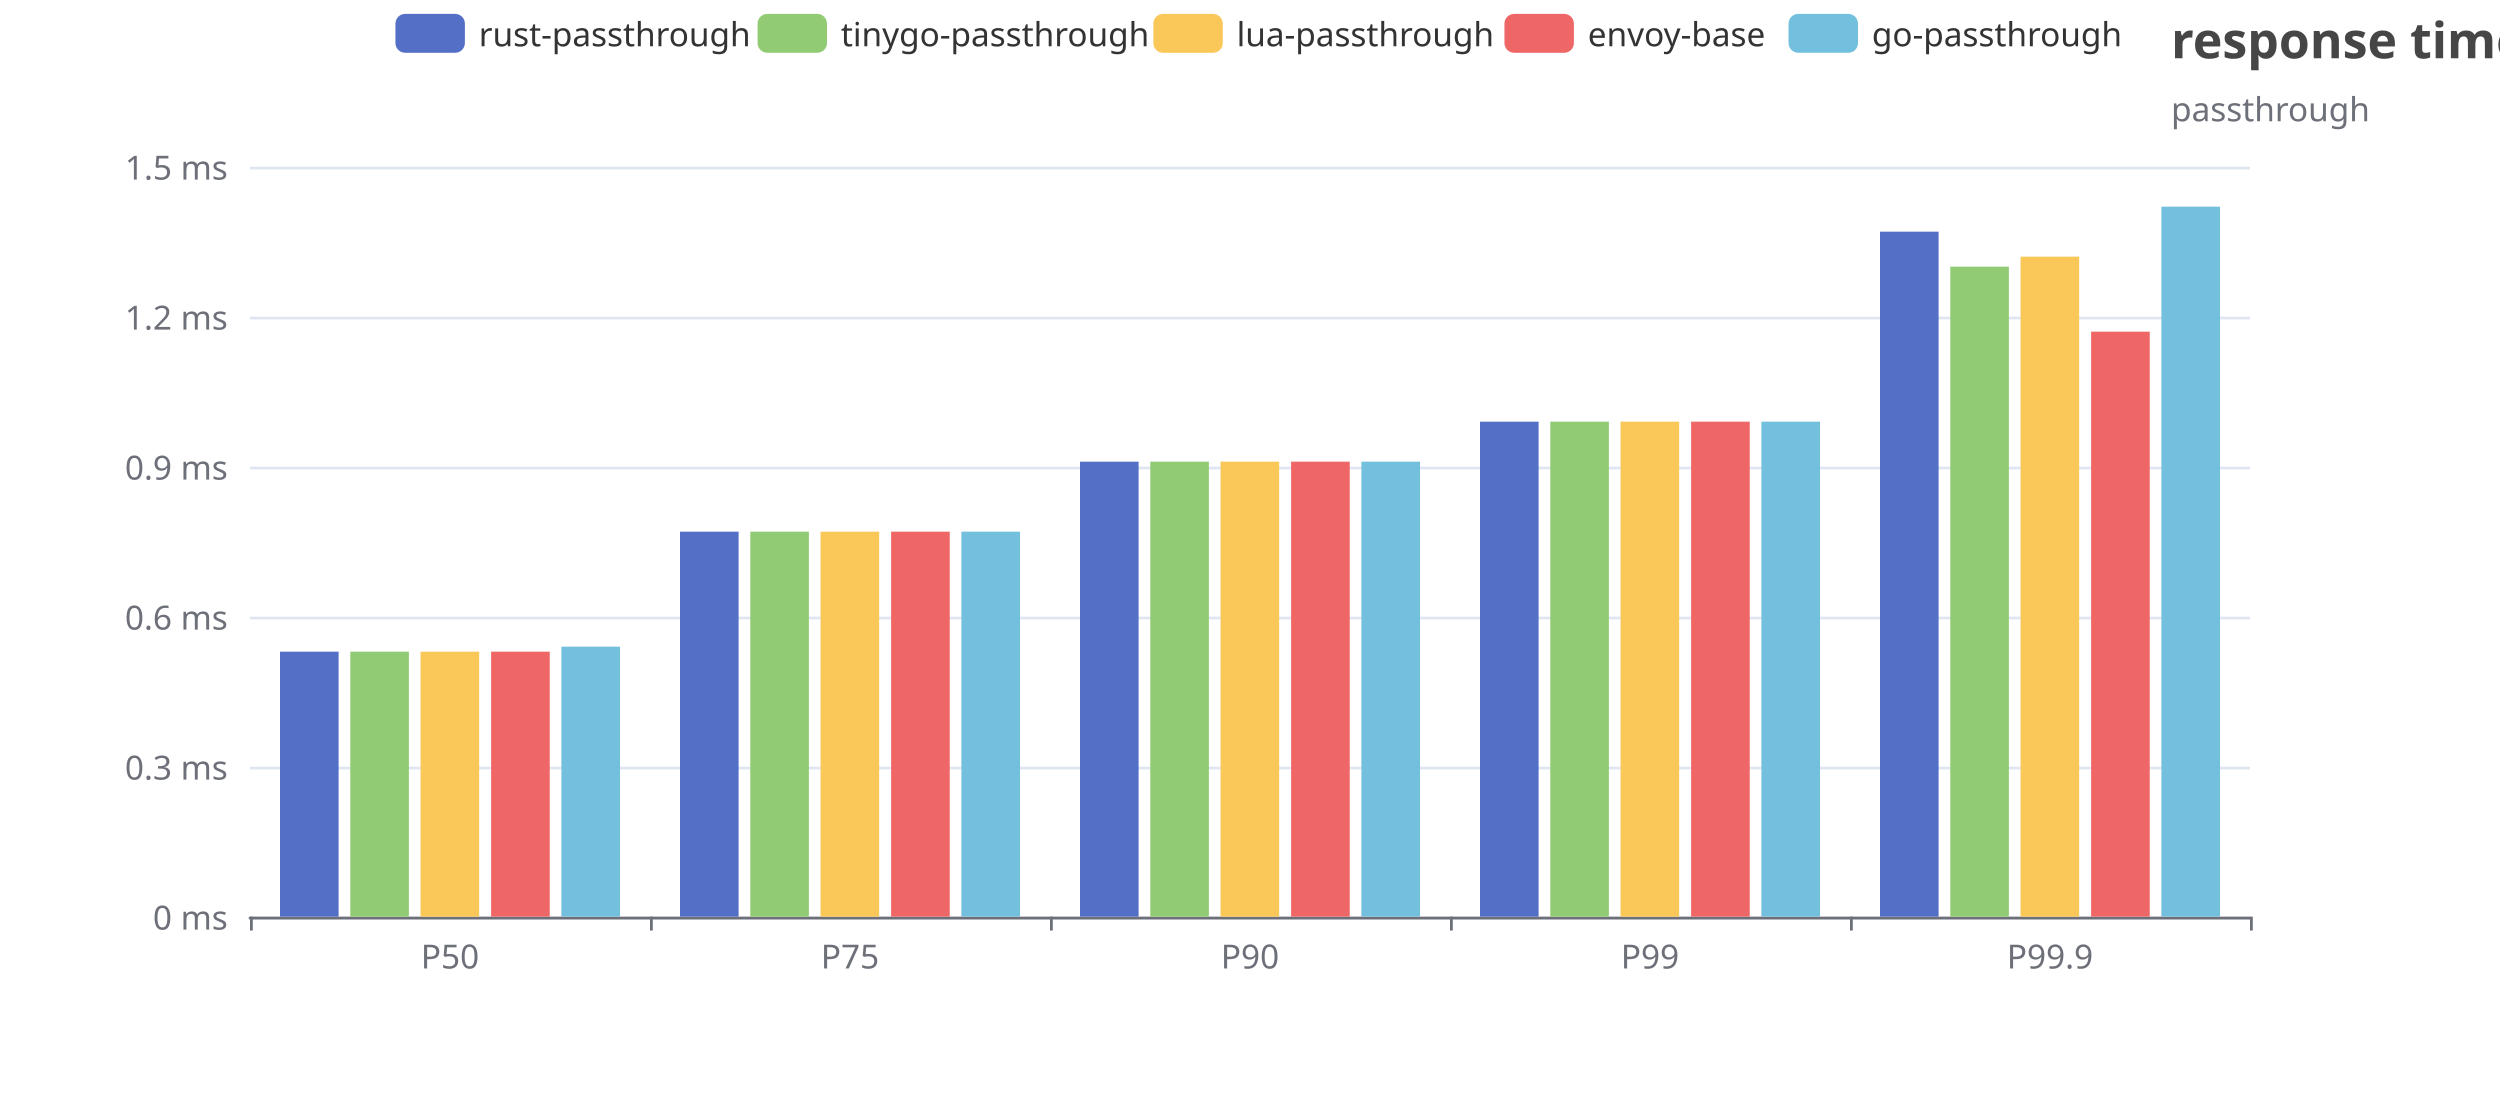
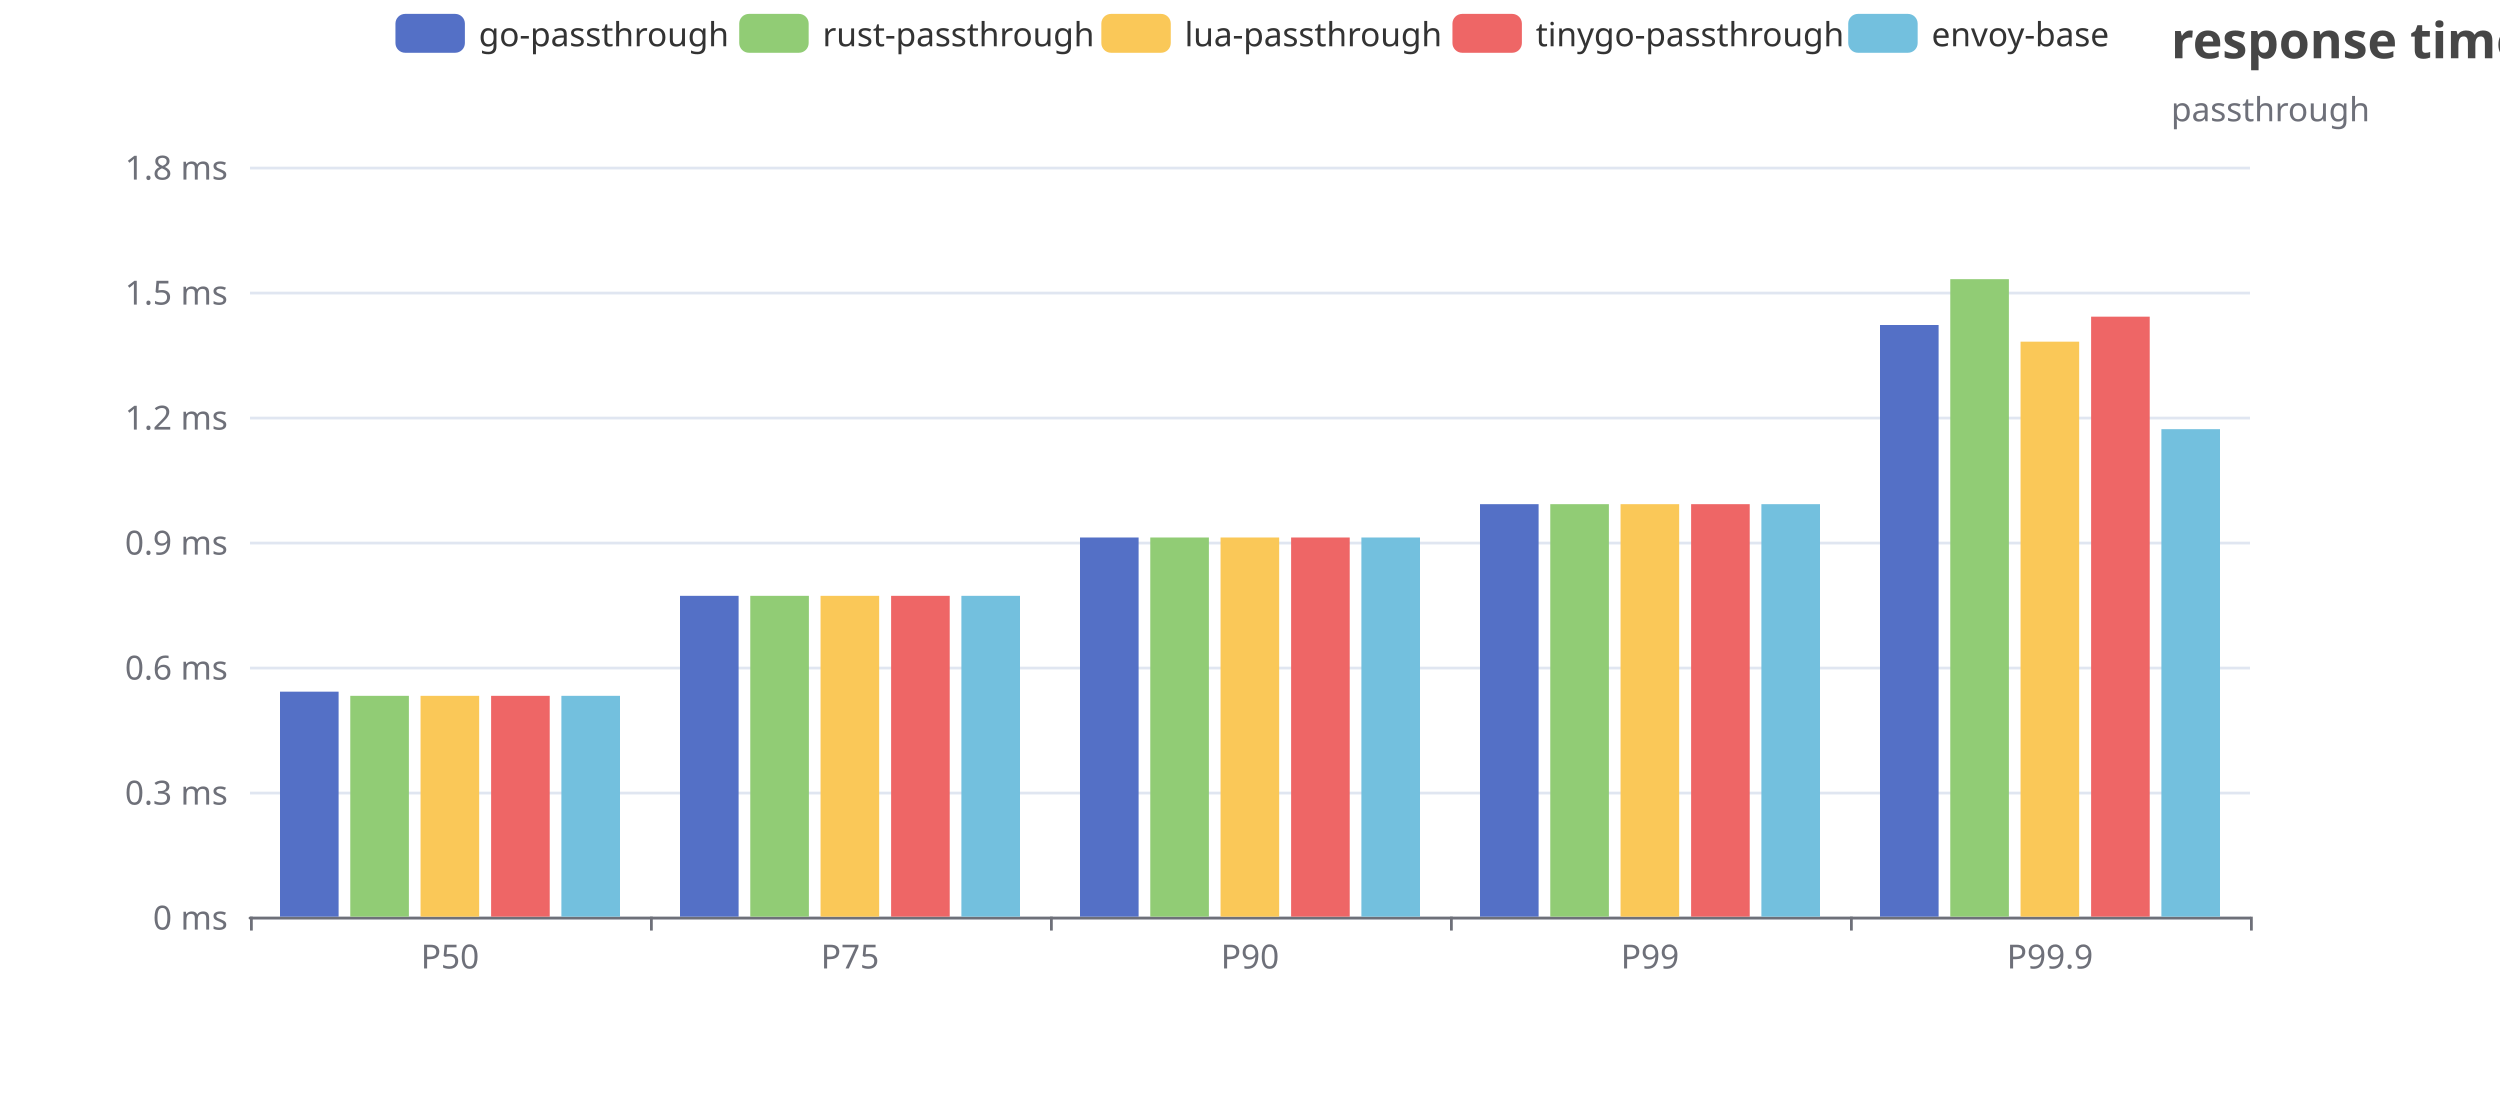
<svg xmlns="http://www.w3.org/2000/svg" width="900" height="400" version="1.1" baseProfile="full" viewBox="0 0 900 400">
  <rect width="900" height="400" x="0" y="0" id="0" fill="none" />
  <path d="M90 330.5L810 330.5" fill="none" stroke="#E0E6F1" />
-   <path d="M90 276.5L810 276.5" fill="none" stroke="#E0E6F1" />
-   <path d="M90 222.5L810 222.5" fill="none" stroke="#E0E6F1" />
-   <path d="M90 168.5L810 168.5" fill="none" stroke="#E0E6F1" />
-   <path d="M90 114.5L810 114.5" fill="none" stroke="#E0E6F1" />
+   <path d="M90 285.5L810 285.5" fill="none" stroke="#E0E6F1" />
+   <path d="M90 240.5L810 240.5" fill="none" stroke="#E0E6F1" />
+   <path d="M90 195.5L810 195.5" fill="none" stroke="#E0E6F1" />
+   <path d="M90 150.5L810 150.5" fill="none" stroke="#E0E6F1" />
+   <path d="M90 105.5L810 105.5" fill="none" stroke="#E0E6F1" />
  <path d="M90 60.5L810 60.5" fill="none" stroke="#E0E6F1" />
  <path d="M90 330.5L810 330.5" fill="none" stroke="#6E7079" stroke-linecap="round" />
  <path d="M90.5 330L90.5 335" fill="none" stroke="#6E7079" />
  <path d="M234.5 330L234.5 335" fill="none" stroke="#6E7079" />
  <path d="M378.5 330L378.5 335" fill="none" stroke="#6E7079" />
  <path d="M522.5 330L522.5 335" fill="none" stroke="#6E7079" />
  <path d="M666.5 330L666.5 335" fill="none" stroke="#6E7079" />
  <path d="M810.5 330L810.5 335" fill="none" stroke="#6E7079" />
  <text dominant-baseline="central" text-anchor="end" style="font-size:12px;font-family:sans-serif;" xml:space="preserve" transform="translate(82 330)" fill="#6E7079">0 ms</text>
-   <text dominant-baseline="central" text-anchor="end" style="font-size:12px;font-family:sans-serif;" xml:space="preserve" transform="translate(82 276)" fill="#6E7079">0.3 ms</text>
-   <text dominant-baseline="central" text-anchor="end" style="font-size:12px;font-family:sans-serif;" xml:space="preserve" transform="translate(82 222)" fill="#6E7079">0.6 ms</text>
-   <text dominant-baseline="central" text-anchor="end" style="font-size:12px;font-family:sans-serif;" xml:space="preserve" transform="translate(82 168)" fill="#6E7079">0.9 ms</text>
-   <text dominant-baseline="central" text-anchor="end" style="font-size:12px;font-family:sans-serif;" xml:space="preserve" transform="translate(82 114)" fill="#6E7079">1.2 ms</text>
-   <text dominant-baseline="central" text-anchor="end" style="font-size:12px;font-family:sans-serif;" xml:space="preserve" transform="translate(82 60)" fill="#6E7079">1.5 ms</text>
+   <text dominant-baseline="central" text-anchor="end" style="font-size:12px;font-family:sans-serif;" xml:space="preserve" transform="translate(82 285)" fill="#6E7079">0.3 ms</text>
+   <text dominant-baseline="central" text-anchor="end" style="font-size:12px;font-family:sans-serif;" xml:space="preserve" transform="translate(82 240)" fill="#6E7079">0.6 ms</text>
+   <text dominant-baseline="central" text-anchor="end" style="font-size:12px;font-family:sans-serif;" xml:space="preserve" transform="translate(82 195)" fill="#6E7079">0.9 ms</text>
+   <text dominant-baseline="central" text-anchor="end" style="font-size:12px;font-family:sans-serif;" xml:space="preserve" transform="translate(82 150)" fill="#6E7079">1.2 ms</text>
+   <text dominant-baseline="central" text-anchor="end" style="font-size:12px;font-family:sans-serif;" xml:space="preserve" transform="translate(82 105)" fill="#6E7079">1.5 ms</text>
+   <text dominant-baseline="central" text-anchor="end" style="font-size:12px;font-family:sans-serif;" xml:space="preserve" transform="translate(82 60)" fill="#6E7079">1.8 ms</text>
  <text dominant-baseline="central" text-anchor="middle" style="font-size:12px;font-family:sans-serif;" y="6" transform="translate(162 338)" fill="#6E7079">P50</text>
  <text dominant-baseline="central" text-anchor="middle" style="font-size:12px;font-family:sans-serif;" y="6" transform="translate(306 338)" fill="#6E7079">P75</text>
  <text dominant-baseline="central" text-anchor="middle" style="font-size:12px;font-family:sans-serif;" y="6" transform="translate(450 338)" fill="#6E7079">P90</text>
  <text dominant-baseline="central" text-anchor="middle" style="font-size:12px;font-family:sans-serif;" y="6" transform="translate(594 338)" fill="#6E7079">P99</text>
  <text dominant-baseline="central" text-anchor="middle" style="font-size:12px;font-family:sans-serif;" y="6" transform="translate(738 338)" fill="#6E7079">P99.9</text>
-   <path d="M100.8 330l21.1 0l0 -95.4l-21.1 0Z" fill="#5470c6" />
-   <path d="M244.8 330l21.1 0l0 -138.6l-21.1 0Z" fill="#5470c6" />
-   <path d="M388.8 330l21.1 0l0 -163.8l-21.1 0Z" fill="#5470c6" />
-   <path d="M532.8 330l21.1 0l0 -178.2l-21.1 0Z" fill="#5470c6" />
-   <path d="M676.8 330l21.1 0l0 -246.6l-21.1 0Z" fill="#5470c6" />
-   <path d="M126.1 330l21.1 0l0 -95.4l-21.1 0Z" fill="#91cc75" />
-   <path d="M270.1 330l21.1 0l0 -138.6l-21.1 0Z" fill="#91cc75" />
-   <path d="M414.1 330l21.1 0l0 -163.8l-21.1 0Z" fill="#91cc75" />
-   <path d="M558.1 330l21.1 0l0 -178.2l-21.1 0Z" fill="#91cc75" />
-   <path d="M702.1 330l21.1 0l0 -234l-21.1 0Z" fill="#91cc75" />
-   <path d="M151.4 330l21.1 0l0 -95.4l-21.1 0Z" fill="#fac858" />
-   <path d="M295.4 330l21.1 0l0 -138.6l-21.1 0Z" fill="#fac858" />
-   <path d="M439.4 330l21.1 0l0 -163.8l-21.1 0Z" fill="#fac858" />
-   <path d="M583.4 330l21.1 0l0 -178.2l-21.1 0Z" fill="#fac858" />
-   <path d="M727.4 330l21.1 0l0 -237.6l-21.1 0Z" fill="#fac858" />
-   <path d="M176.8 330l21.1 0l0 -95.4l-21.1 0Z" fill="#ee6666" />
-   <path d="M320.8 330l21.1 0l0 -138.6l-21.1 0Z" fill="#ee6666" />
-   <path d="M464.8 330l21.1 0l0 -163.8l-21.1 0Z" fill="#ee6666" />
-   <path d="M608.8 330l21.1 0l0 -178.2l-21.1 0Z" fill="#ee6666" />
-   <path d="M752.8 330l21.1 0l0 -210.6l-21.1 0Z" fill="#ee6666" />
-   <path d="M202.1 330l21.1 0l0 -97.2l-21.1 0Z" fill="#73c0de" />
-   <path d="M346.1 330l21.1 0l0 -138.6l-21.1 0Z" fill="#73c0de" />
-   <path d="M490.1 330l21.1 0l0 -163.8l-21.1 0Z" fill="#73c0de" />
-   <path d="M634.1 330l21.1 0l0 -178.2l-21.1 0Z" fill="#73c0de" />
-   <path d="M778.1 330l21.1 0l0 -255.6l-21.1 0Z" fill="#73c0de" />
+   <path d="M100.8 330l21.1 0l0 -81l-21.1 0Z" fill="#5470c6" />
+   <path d="M244.8 330l21.1 0l0 -115.5l-21.1 0Z" fill="#5470c6" />
+   <path d="M388.8 330l21.1 0l0 -136.5l-21.1 0Z" fill="#5470c6" />
+   <path d="M532.8 330l21.1 0l0 -148.5l-21.1 0Z" fill="#5470c6" />
+   <path d="M676.8 330l21.1 0l0 -213l-21.1 0Z" fill="#5470c6" />
+   <path d="M126.1 330l21.1 0l0 -79.5l-21.1 0Z" fill="#91cc75" />
+   <path d="M270.1 330l21.1 0l0 -115.5l-21.1 0Z" fill="#91cc75" />
+   <path d="M414.1 330l21.1 0l0 -136.5l-21.1 0Z" fill="#91cc75" />
+   <path d="M558.1 330l21.1 0l0 -148.5l-21.1 0Z" fill="#91cc75" />
+   <path d="M702.1 330l21.1 0l0 -229.5l-21.1 0Z" fill="#91cc75" />
+   <path d="M151.4 330l21.1 0l0 -79.5l-21.1 0Z" fill="#fac858" />
+   <path d="M295.4 330l21.1 0l0 -115.5l-21.1 0Z" fill="#fac858" />
+   <path d="M439.4 330l21.1 0l0 -136.5l-21.1 0Z" fill="#fac858" />
+   <path d="M583.4 330l21.1 0l0 -148.5l-21.1 0Z" fill="#fac858" />
+   <path d="M727.4 330l21.1 0l0 -207l-21.1 0Z" fill="#fac858" />
+   <path d="M176.8 330l21.1 0l0 -79.5l-21.1 0Z" fill="#ee6666" />
+   <path d="M320.8 330l21.1 0l0 -115.5l-21.1 0Z" fill="#ee6666" />
+   <path d="M464.8 330l21.1 0l0 -136.5l-21.1 0Z" fill="#ee6666" />
+   <path d="M608.8 330l21.1 0l0 -148.5l-21.1 0Z" fill="#ee6666" />
+   <path d="M752.8 330l21.1 0l0 -216l-21.1 0Z" fill="#ee6666" />
+   <path d="M202.1 330l21.1 0l0 -79.5l-21.1 0Z" fill="#73c0de" />
+   <path d="M346.1 330l21.1 0l0 -115.5l-21.1 0Z" fill="#73c0de" />
+   <path d="M490.1 330l21.1 0l0 -136.5l-21.1 0Z" fill="#73c0de" />
+   <path d="M634.1 330l21.1 0l0 -148.5l-21.1 0Z" fill="#73c0de" />
+   <path d="M778.1 330l21.1 0l0 -175.5l-21.1 0Z" fill="#73c0de" />
  <path d="M-5 -5l625.3 0l0 24l-625.3 0Z" transform="translate(142.36 5)" fill="rgb(0,0,0)" fill-opacity="0" stroke="#ccc" stroke-width="0" />
  <path d="M3.5 0L21.5 0A3.5 3.5 0 0 1 25 3.5L25 10.5A3.5 3.5 0 0 1 21.5 14L3.5 14A3.5 3.5 0 0 1 0 10.5L0 3.5A3.5 3.5 0 0 1 3.5 0" transform="translate(142.36 5)" fill="#5470c6" />
-   <text dominant-baseline="central" text-anchor="start" style="font-size:12px;font-family:sans-serif;" x="30" y="7" transform="translate(142.36 5)" fill="#333">rust-passthrough</text>
-   <path d="M3.5 0L21.5 0A3.5 3.5 0 0 1 25 3.5L25 10.5A3.5 3.5 0 0 1 21.5 14L3.5 14A3.5 3.5 0 0 1 0 10.5L0 3.5A3.5 3.5 0 0 1 3.5 0" transform="translate(272.72 5)" fill="#91cc75" />
-   <text dominant-baseline="central" text-anchor="start" style="font-size:12px;font-family:sans-serif;" x="30" y="7" transform="translate(272.72 5)" fill="#333">tinygo-passthrough</text>
-   <path d="M3.5 0L21.5 0A3.5 3.5 0 0 1 25 3.5L25 10.5A3.5 3.5 0 0 1 21.5 14L3.5 14A3.5 3.5 0 0 1 0 10.5L0 3.5A3.5 3.5 0 0 1 3.5 0" transform="translate(415.2 5)" fill="#fac858" />
-   <text dominant-baseline="central" text-anchor="start" style="font-size:12px;font-family:sans-serif;" x="30" y="7" transform="translate(415.2 5)" fill="#333">lua-passthrough</text>
-   <path d="M3.5 0L21.5 0A3.5 3.5 0 0 1 25 3.5L25 10.5A3.5 3.5 0 0 1 21.5 14L3.5 14A3.5 3.5 0 0 1 0 10.5L0 3.5A3.5 3.5 0 0 1 3.5 0" transform="translate(541.6 5)" fill="#ee6666" />
-   <text dominant-baseline="central" text-anchor="start" style="font-size:12px;font-family:sans-serif;" x="30" y="7" transform="translate(541.6 5)" fill="#333">envoy-base</text>
-   <path d="M3.5 0L21.5 0A3.5 3.5 0 0 1 25 3.5L25 10.5A3.5 3.5 0 0 1 21.5 14L3.5 14A3.5 3.5 0 0 1 0 10.5L0 3.5A3.5 3.5 0 0 1 3.5 0" transform="translate(643.88 5)" fill="#73c0de" />
-   <text dominant-baseline="central" text-anchor="start" style="font-size:12px;font-family:sans-serif;" x="30" y="7" transform="translate(643.88 5)" fill="#333">go-passthrough</text>
+   <text dominant-baseline="central" text-anchor="start" style="font-size:12px;font-family:sans-serif;" x="30" y="7" transform="translate(142.36 5)" fill="#333">go-passthrough</text>
+   <path d="M3.5 0L21.5 0A3.5 3.5 0 0 1 25 3.5L25 10.5A3.5 3.5 0 0 1 21.5 14L3.5 14A3.5 3.5 0 0 1 0 10.5L0 3.5A3.5 3.5 0 0 1 3.5 0" transform="translate(266.12 5)" fill="#91cc75" />
+   <text dominant-baseline="central" text-anchor="start" style="font-size:12px;font-family:sans-serif;" x="30" y="7" transform="translate(266.12 5)" fill="#333">rust-passthrough</text>
+   <path d="M3.5 0L21.5 0A3.5 3.5 0 0 1 25 3.5L25 10.5A3.5 3.5 0 0 1 21.5 14L3.5 14A3.5 3.5 0 0 1 0 10.5L0 3.5A3.5 3.5 0 0 1 3.5 0" transform="translate(396.48 5)" fill="#fac858" />
+   <text dominant-baseline="central" text-anchor="start" style="font-size:12px;font-family:sans-serif;" x="30" y="7" transform="translate(396.48 5)" fill="#333">lua-passthrough</text>
+   <path d="M3.5 0L21.5 0A3.5 3.5 0 0 1 25 3.5L25 10.5A3.5 3.5 0 0 1 21.5 14L3.5 14A3.5 3.5 0 0 1 0 10.5L0 3.5A3.5 3.5 0 0 1 3.5 0" transform="translate(522.88 5)" fill="#ee6666" />
+   <text dominant-baseline="central" text-anchor="start" style="font-size:12px;font-family:sans-serif;" x="30" y="7" transform="translate(522.88 5)" fill="#333">tinygo-passthrough</text>
+   <path d="M3.5 0L21.5 0A3.5 3.5 0 0 1 25 3.5L25 10.5A3.5 3.5 0 0 1 21.5 14L3.5 14A3.5 3.5 0 0 1 0 10.5L0 3.5A3.5 3.5 0 0 1 3.5 0" transform="translate(665.36 5)" fill="#73c0de" />
+   <text dominant-baseline="central" text-anchor="start" style="font-size:12px;font-family:sans-serif;" x="30" y="7" transform="translate(665.36 5)" fill="#333">envoy-base</text>
  <path d="M-5 -5l123.4 0l0 50l-123.4 0Z" transform="translate(781.6 5)" fill="rgb(0,0,0)" fill-opacity="0" stroke="#ccc" stroke-width="0" />
  <text dominant-baseline="central" text-anchor="start" style="font-size:18px;font-family:sans-serif;font-weight:bold;" xml:space="preserve" y="9" transform="translate(781.6 5)" fill="#464646">response time</text>
  <text dominant-baseline="central" text-anchor="start" style="font-size:12px;font-family:sans-serif;" y="34" transform="translate(781.6 5)" fill="#6E7079">passthrough</text>
</svg>
